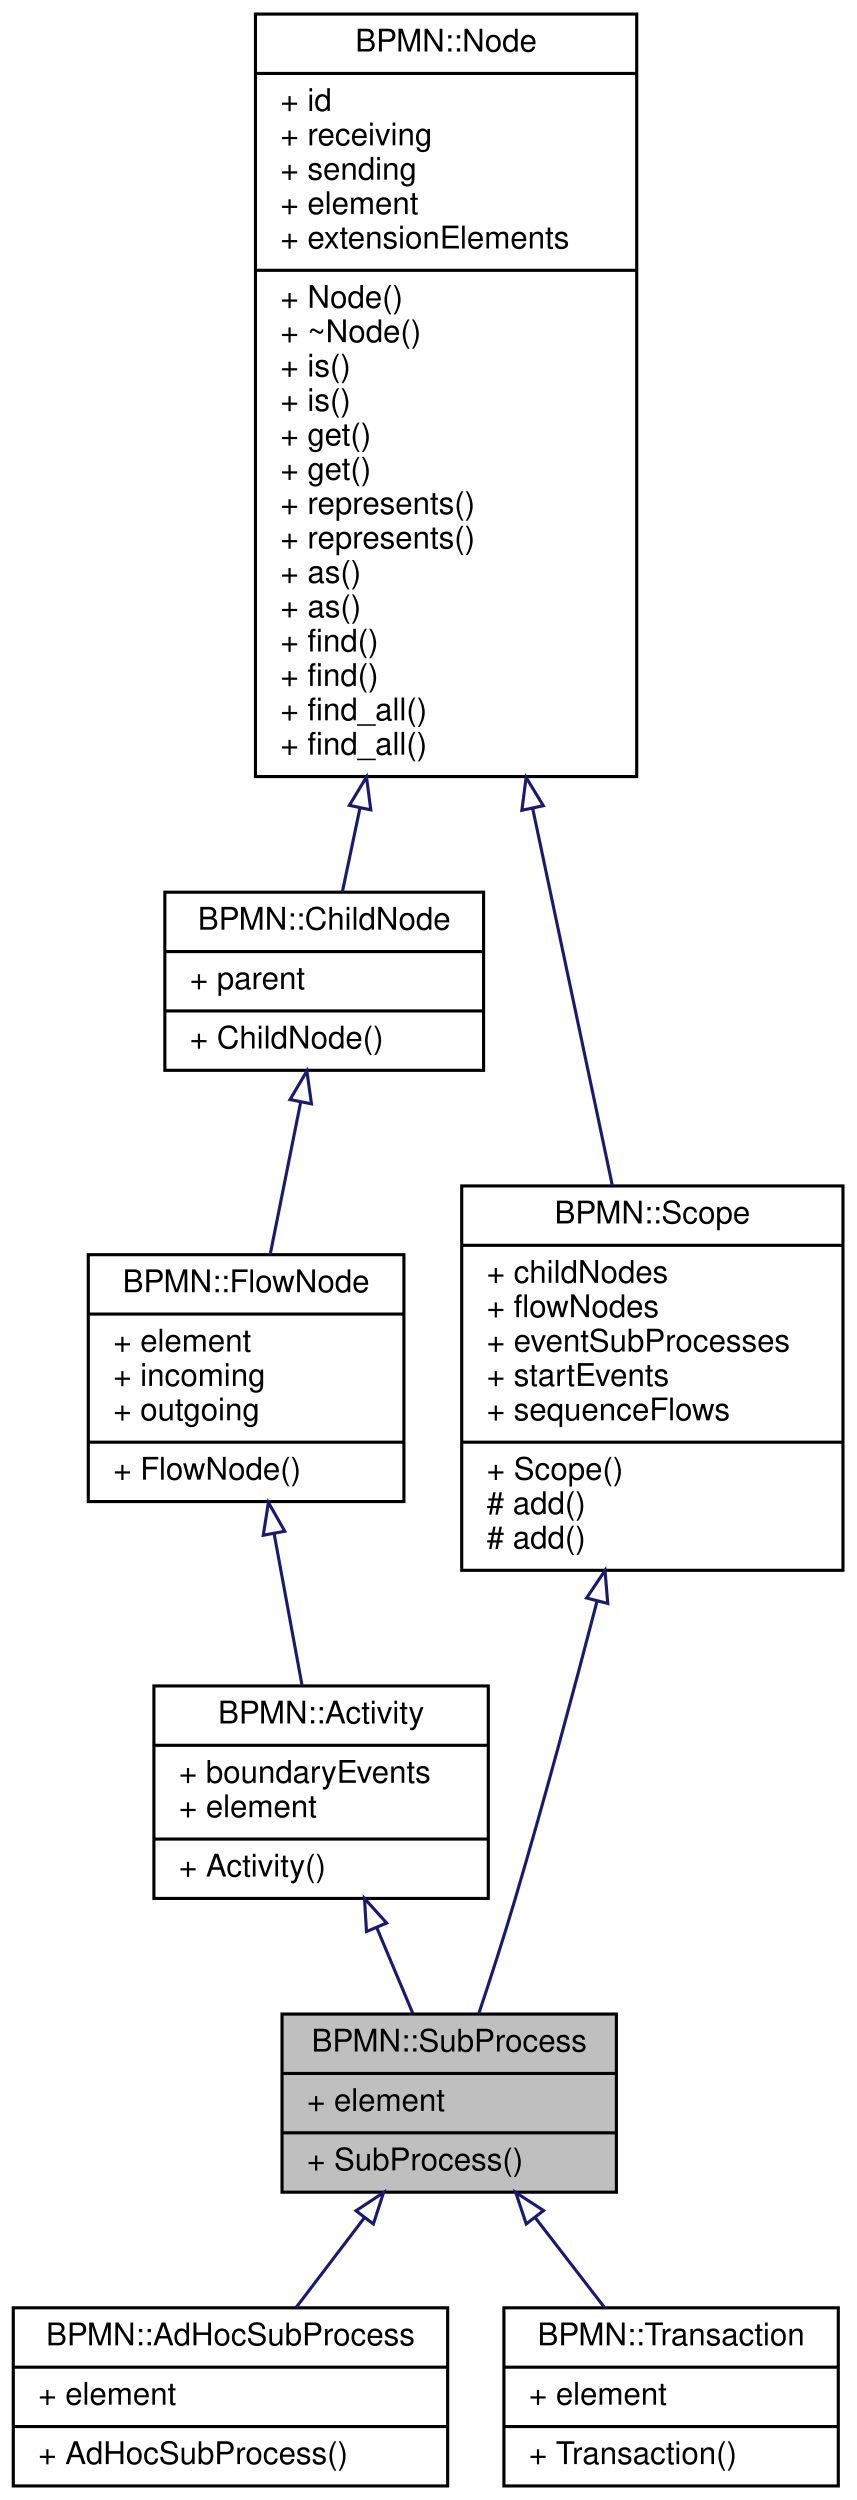
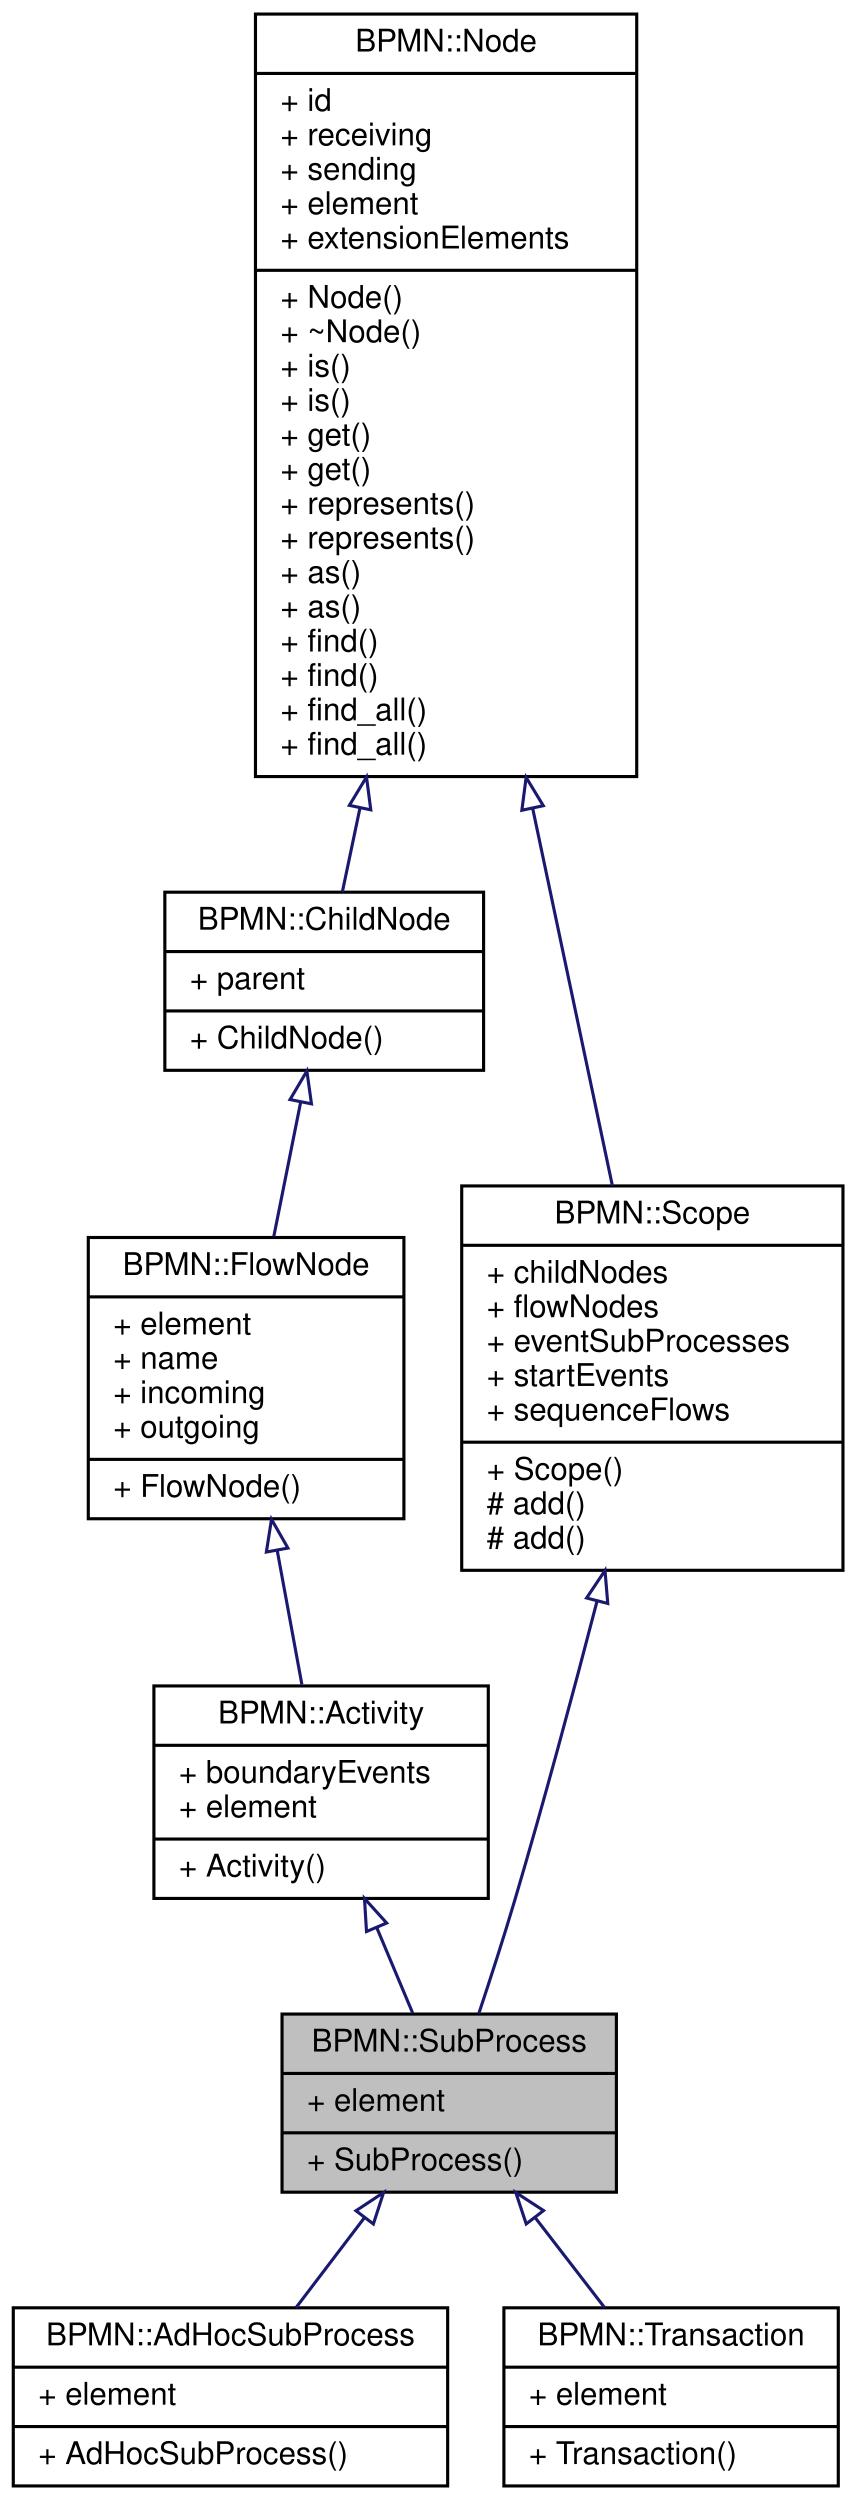
<svg xmlns="http://www.w3.org/2000/svg" xmlns:xlink="http://www.w3.org/1999/xlink" width="274pt" height="800pt" viewBox="0.00 0.00 273.50 800.00">
  <g id="graph0" class="graph" transform="scale(1 1) rotate(0) translate(4 796)">
    <g id="node1" class="node">
      <g id="a_node1">
        <a xlink:title=" ">
          <polygon fill="#bfbfbf" stroke="black" points="86,-94.5 86,-151.5 193,-151.5 193,-94.5 86,-94.5" />
          <text text-anchor="middle" x="139.5" y="-139.5" font-family="Helvetica,sans-Serif" font-size="10.00">BPMN::SubProcess</text>
          <polyline fill="none" stroke="black" points="86,-132.5 193,-132.5 " />
          <text text-anchor="start" x="94" y="-120.5" font-family="Helvetica,sans-Serif" font-size="10.00">+ element</text>
          <polyline fill="none" stroke="black" points="86,-113.5 193,-113.5 " />
          <text text-anchor="start" x="94" y="-101.5" font-family="Helvetica,sans-Serif" font-size="10.00">+ SubProcess()</text>
        </a>
      </g>
    </g>
    <g id="node7" class="node">
      <g id="a_node7">
        <a xlink:href="classBPMN_1_1AdHocSubProcess.html" target="_top" xlink:title=" ">
          <polygon fill="none" stroke="black" points="0,-0.5 0,-57.5 139,-57.5 139,-0.5 0,-0.5" />
          <text text-anchor="middle" x="69.5" y="-45.5" font-family="Helvetica,sans-Serif" font-size="10.00">BPMN::AdHocSubProcess</text>
          <polyline fill="none" stroke="black" points="0,-38.5 139,-38.5 " />
          <text text-anchor="start" x="8" y="-26.5" font-family="Helvetica,sans-Serif" font-size="10.00">+ element</text>
          <polyline fill="none" stroke="black" points="0,-19.5 139,-19.5 " />
          <text text-anchor="start" x="8" y="-7.5" font-family="Helvetica,sans-Serif" font-size="10.00">+ AdHocSubProcess()</text>
        </a>
      </g>
    </g>
    <g id="edge7" class="edge">
      <path fill="none" stroke="midnightblue" d="M112.29,-86.24C105.05,-76.72 97.34,-66.59 90.49,-57.58" />
      <polygon fill="none" stroke="midnightblue" points="109.66,-88.56 118.5,-94.4 115.23,-84.32 109.66,-88.56" />
    </g>
    <g id="node8" class="node">
      <g id="a_node8">
        <a xlink:href="classBPMN_1_1Transaction.html" target="_top" xlink:title=" ">
          <polygon fill="none" stroke="black" points="157,-0.5 157,-57.5 264,-57.5 264,-0.5 157,-0.5" />
          <text text-anchor="middle" x="210.5" y="-45.5" font-family="Helvetica,sans-Serif" font-size="10.00">BPMN::Transaction</text>
          <polyline fill="none" stroke="black" points="157,-38.5 264,-38.5 " />
          <text text-anchor="start" x="165" y="-26.5" font-family="Helvetica,sans-Serif" font-size="10.00">+ element</text>
          <polyline fill="none" stroke="black" points="157,-19.5 264,-19.5 " />
          <text text-anchor="start" x="165" y="-7.5" font-family="Helvetica,sans-Serif" font-size="10.00">+ Transaction()</text>
        </a>
      </g>
    </g>
    <g id="edge8" class="edge">
      <path fill="none" stroke="midnightblue" d="M167.1,-86.24C174.44,-76.72 182.26,-66.59 189.21,-57.58" />
      <polygon fill="none" stroke="midnightblue" points="164.14,-84.34 160.8,-94.4 169.68,-88.62 164.14,-84.34" />
    </g>
    <g id="node2" class="node">
      <g id="a_node2">
        <a xlink:href="classBPMN_1_1Activity.html" target="_top" xlink:title=" ">
          <polygon fill="none" stroke="black" points="45,-188.5 45,-256.5 152,-256.5 152,-188.5 45,-188.5" />
          <text text-anchor="middle" x="98.5" y="-244.5" font-family="Helvetica,sans-Serif" font-size="10.00">BPMN::Activity</text>
          <polyline fill="none" stroke="black" points="45,-237.5 152,-237.5 " />
          <text text-anchor="start" x="53" y="-225.5" font-family="Helvetica,sans-Serif" font-size="10.00">+ boundaryEvents</text>
          <text text-anchor="start" x="53" y="-214.5" font-family="Helvetica,sans-Serif" font-size="10.00">+ element</text>
          <polyline fill="none" stroke="black" points="45,-207.5 152,-207.5 " />
          <text text-anchor="start" x="53" y="-195.5" font-family="Helvetica,sans-Serif" font-size="10.00">+ Activity()</text>
        </a>
      </g>
    </g>
    <g id="edge1" class="edge">
      <path fill="none" stroke="midnightblue" d="M116.36,-179.04C120.24,-169.8 124.25,-160.27 127.82,-151.78" />
      <polygon fill="none" stroke="midnightblue" points="113.03,-177.92 112.38,-188.49 119.48,-180.63 113.03,-177.92" />
    </g>
    <g id="node3" class="node">
      <g id="a_node3">
        <a xlink:href="classBPMN_1_1FlowNode.html" target="_top" xlink:title="Represents a flow node in a BPMN process.">
-           <polygon fill="none" stroke="black" points="24,-315.5 24,-394.5 125,-394.5 125,-315.5 24,-315.5" />
-           <text text-anchor="middle" x="74.5" y="-382.5" font-family="Helvetica,sans-Serif" font-size="10.00">BPMN::FlowNode</text>
-           <polyline fill="none" stroke="black" points="24,-375.5 125,-375.5 " />
-           <text text-anchor="start" x="32" y="-363.5" font-family="Helvetica,sans-Serif" font-size="10.00">+ element</text>
-           <text text-anchor="start" x="32" y="-352.5" font-family="Helvetica,sans-Serif" font-size="10.00">+ incoming</text>
-           <text text-anchor="start" x="32" y="-341.5" font-family="Helvetica,sans-Serif" font-size="10.00">+ outgoing</text>
-           <polyline fill="none" stroke="black" points="24,-334.5 125,-334.5 " />
-           <text text-anchor="start" x="32" y="-322.5" font-family="Helvetica,sans-Serif" font-size="10.00">+ FlowNode()</text>
+           <polygon fill="none" stroke="black" points="24,-310 24,-400 125,-400 125,-310 24,-310" />
+           <text text-anchor="middle" x="74.5" y="-388" font-family="Helvetica,sans-Serif" font-size="10.00">BPMN::FlowNode</text>
+           <polyline fill="none" stroke="black" points="24,-381 125,-381 " />
+           <text text-anchor="start" x="32" y="-369" font-family="Helvetica,sans-Serif" font-size="10.00">+ element</text>
+           <text text-anchor="start" x="32" y="-358" font-family="Helvetica,sans-Serif" font-size="10.00">+ name</text>
+           <text text-anchor="start" x="32" y="-347" font-family="Helvetica,sans-Serif" font-size="10.00">+ incoming</text>
+           <text text-anchor="start" x="32" y="-336" font-family="Helvetica,sans-Serif" font-size="10.00">+ outgoing</text>
+           <polyline fill="none" stroke="black" points="24,-329 125,-329 " />
+           <text text-anchor="start" x="32" y="-317" font-family="Helvetica,sans-Serif" font-size="10.00">+ FlowNode()</text>
        </a>
      </g>
    </g>
    <g id="edge2" class="edge">
-       <path fill="none" stroke="midnightblue" d="M83.45,-305.32C86.44,-289.1 89.69,-271.4 92.41,-256.64" />
-       <polygon fill="none" stroke="midnightblue" points="80,-304.73 81.64,-315.2 86.89,-306 80,-304.73" />
+       <path fill="none" stroke="midnightblue" d="M84.45,-299.89C87.13,-285.32 89.95,-269.98 92.36,-256.91" />
+       <polygon fill="none" stroke="midnightblue" points="80.99,-299.35 82.63,-309.82 87.88,-300.62 80.99,-299.35" />
    </g>
    <g id="node4" class="node">
      <g id="a_node4">
        <a xlink:href="classBPMN_1_1ChildNode.html" target="_top" xlink:title="Represents a node in a BPMN process that has a parent.">
          <polygon fill="none" stroke="black" points="48.5,-453.5 48.5,-510.5 150.5,-510.5 150.5,-453.5 48.5,-453.5" />
          <text text-anchor="middle" x="99.5" y="-498.5" font-family="Helvetica,sans-Serif" font-size="10.00">BPMN::ChildNode</text>
          <polyline fill="none" stroke="black" points="48.5,-491.5 150.5,-491.5 " />
          <text text-anchor="start" x="56.5" y="-479.5" font-family="Helvetica,sans-Serif" font-size="10.00">+ parent</text>
          <polyline fill="none" stroke="black" points="48.5,-472.5 150.5,-472.5 " />
          <text text-anchor="start" x="56.5" y="-460.5" font-family="Helvetica,sans-Serif" font-size="10.00">+ ChildNode()</text>
        </a>
      </g>
    </g>
    <g id="edge3" class="edge">
-       <path fill="none" stroke="midnightblue" d="M91.91,-443.06C88.84,-427.7 85.3,-409.99 82.21,-394.57" />
+       <path fill="none" stroke="midnightblue" d="M91.96,-443.32C89.26,-429.79 86.18,-414.4 83.37,-400.36" />
      <polygon fill="none" stroke="midnightblue" points="88.56,-444.14 93.95,-453.26 95.42,-442.77 88.56,-444.14" />
    </g>
    <g id="node5" class="node">
      <g id="a_node5">
        <a xlink:href="classBPMN_1_1Node.html" target="_top" xlink:title="Represents a node in a BPMN process.">
          <polygon fill="none" stroke="black" points="77.5,-547.5 77.5,-791.5 199.5,-791.5 199.5,-547.5 77.5,-547.5" />
          <text text-anchor="middle" x="138.5" y="-779.5" font-family="Helvetica,sans-Serif" font-size="10.00">BPMN::Node</text>
          <polyline fill="none" stroke="black" points="77.5,-772.5 199.5,-772.5 " />
          <text text-anchor="start" x="85.5" y="-760.5" font-family="Helvetica,sans-Serif" font-size="10.00">+ id</text>
          <text text-anchor="start" x="85.5" y="-749.5" font-family="Helvetica,sans-Serif" font-size="10.00">+ receiving</text>
          <text text-anchor="start" x="85.5" y="-738.5" font-family="Helvetica,sans-Serif" font-size="10.00">+ sending</text>
          <text text-anchor="start" x="85.5" y="-727.5" font-family="Helvetica,sans-Serif" font-size="10.00">+ element</text>
          <text text-anchor="start" x="85.5" y="-716.5" font-family="Helvetica,sans-Serif" font-size="10.00">+ extensionElements</text>
          <polyline fill="none" stroke="black" points="77.5,-709.5 199.5,-709.5 " />
          <text text-anchor="start" x="85.5" y="-697.5" font-family="Helvetica,sans-Serif" font-size="10.00">+ Node()</text>
          <text text-anchor="start" x="85.5" y="-686.5" font-family="Helvetica,sans-Serif" font-size="10.00">+ ~Node()</text>
          <text text-anchor="start" x="85.5" y="-675.5" font-family="Helvetica,sans-Serif" font-size="10.00">+ is()</text>
          <text text-anchor="start" x="85.5" y="-664.5" font-family="Helvetica,sans-Serif" font-size="10.00">+ is()</text>
          <text text-anchor="start" x="85.5" y="-653.5" font-family="Helvetica,sans-Serif" font-size="10.00">+ get()</text>
          <text text-anchor="start" x="85.5" y="-642.5" font-family="Helvetica,sans-Serif" font-size="10.00">+ get()</text>
          <text text-anchor="start" x="85.5" y="-631.5" font-family="Helvetica,sans-Serif" font-size="10.00">+ represents()</text>
          <text text-anchor="start" x="85.5" y="-620.5" font-family="Helvetica,sans-Serif" font-size="10.00">+ represents()</text>
          <text text-anchor="start" x="85.5" y="-609.5" font-family="Helvetica,sans-Serif" font-size="10.00">+ as()</text>
          <text text-anchor="start" x="85.5" y="-598.5" font-family="Helvetica,sans-Serif" font-size="10.00">+ as()</text>
          <text text-anchor="start" x="85.5" y="-587.5" font-family="Helvetica,sans-Serif" font-size="10.00">+ find()</text>
          <text text-anchor="start" x="85.5" y="-576.5" font-family="Helvetica,sans-Serif" font-size="10.00">+ find()</text>
          <text text-anchor="start" x="85.5" y="-565.5" font-family="Helvetica,sans-Serif" font-size="10.00">+ find_all()</text>
          <text text-anchor="start" x="85.5" y="-554.5" font-family="Helvetica,sans-Serif" font-size="10.00">+ find_all()</text>
        </a>
      </g>
    </g>
    <g id="edge4" class="edge">
      <path fill="none" stroke="midnightblue" d="M110.92,-537.34C108.86,-527.53 106.95,-518.42 105.3,-510.57" />
      <polygon fill="none" stroke="midnightblue" points="107.55,-538.29 113.03,-547.36 114.4,-536.85 107.55,-538.29" />
    </g>
    <g id="node6" class="node">
      <g id="a_node6">
        <a xlink:href="classBPMN_1_1Scope.html" target="_top" xlink:title="Represents a node with a scope in a BPMN process.">
          <polygon fill="none" stroke="black" points="143.5,-293.5 143.5,-416.5 265.5,-416.5 265.5,-293.5 143.5,-293.5" />
          <text text-anchor="middle" x="204.5" y="-404.5" font-family="Helvetica,sans-Serif" font-size="10.00">BPMN::Scope</text>
          <polyline fill="none" stroke="black" points="143.5,-397.5 265.5,-397.5 " />
          <text text-anchor="start" x="151.5" y="-385.5" font-family="Helvetica,sans-Serif" font-size="10.00">+ childNodes</text>
          <text text-anchor="start" x="151.5" y="-374.5" font-family="Helvetica,sans-Serif" font-size="10.00">+ flowNodes</text>
          <text text-anchor="start" x="151.5" y="-363.5" font-family="Helvetica,sans-Serif" font-size="10.00">+ eventSubProcesses</text>
          <text text-anchor="start" x="151.5" y="-352.5" font-family="Helvetica,sans-Serif" font-size="10.00">+ startEvents</text>
          <text text-anchor="start" x="151.5" y="-341.5" font-family="Helvetica,sans-Serif" font-size="10.00">+ sequenceFlows</text>
          <polyline fill="none" stroke="black" points="143.5,-334.5 265.5,-334.5 " />
          <text text-anchor="start" x="151.5" y="-322.5" font-family="Helvetica,sans-Serif" font-size="10.00">+ Scope()</text>
          <text text-anchor="start" x="151.5" y="-311.5" font-family="Helvetica,sans-Serif" font-size="10.00"># add()</text>
          <text text-anchor="start" x="151.5" y="-300.5" font-family="Helvetica,sans-Serif" font-size="10.00"># add()</text>
        </a>
      </g>
    </g>
    <g id="edge6" class="edge">
      <path fill="none" stroke="midnightblue" d="M166.23,-537.2C175.09,-495.27 184.46,-450.88 191.72,-416.53" />
      <polygon fill="none" stroke="midnightblue" points="162.75,-536.72 164.11,-547.23 169.6,-538.17 162.75,-536.72" />
    </g>
    <g id="edge5" class="edge">
      <path fill="none" stroke="midnightblue" d="M186.8,-283.61C179.11,-253.98 169.75,-219.2 160.5,-188 156.95,-176 152.69,-162.85 148.95,-151.61" />
      <polygon fill="none" stroke="midnightblue" points="183.46,-284.64 189.35,-293.44 190.23,-282.89 183.46,-284.64" />
    </g>
  </g>
</svg>
